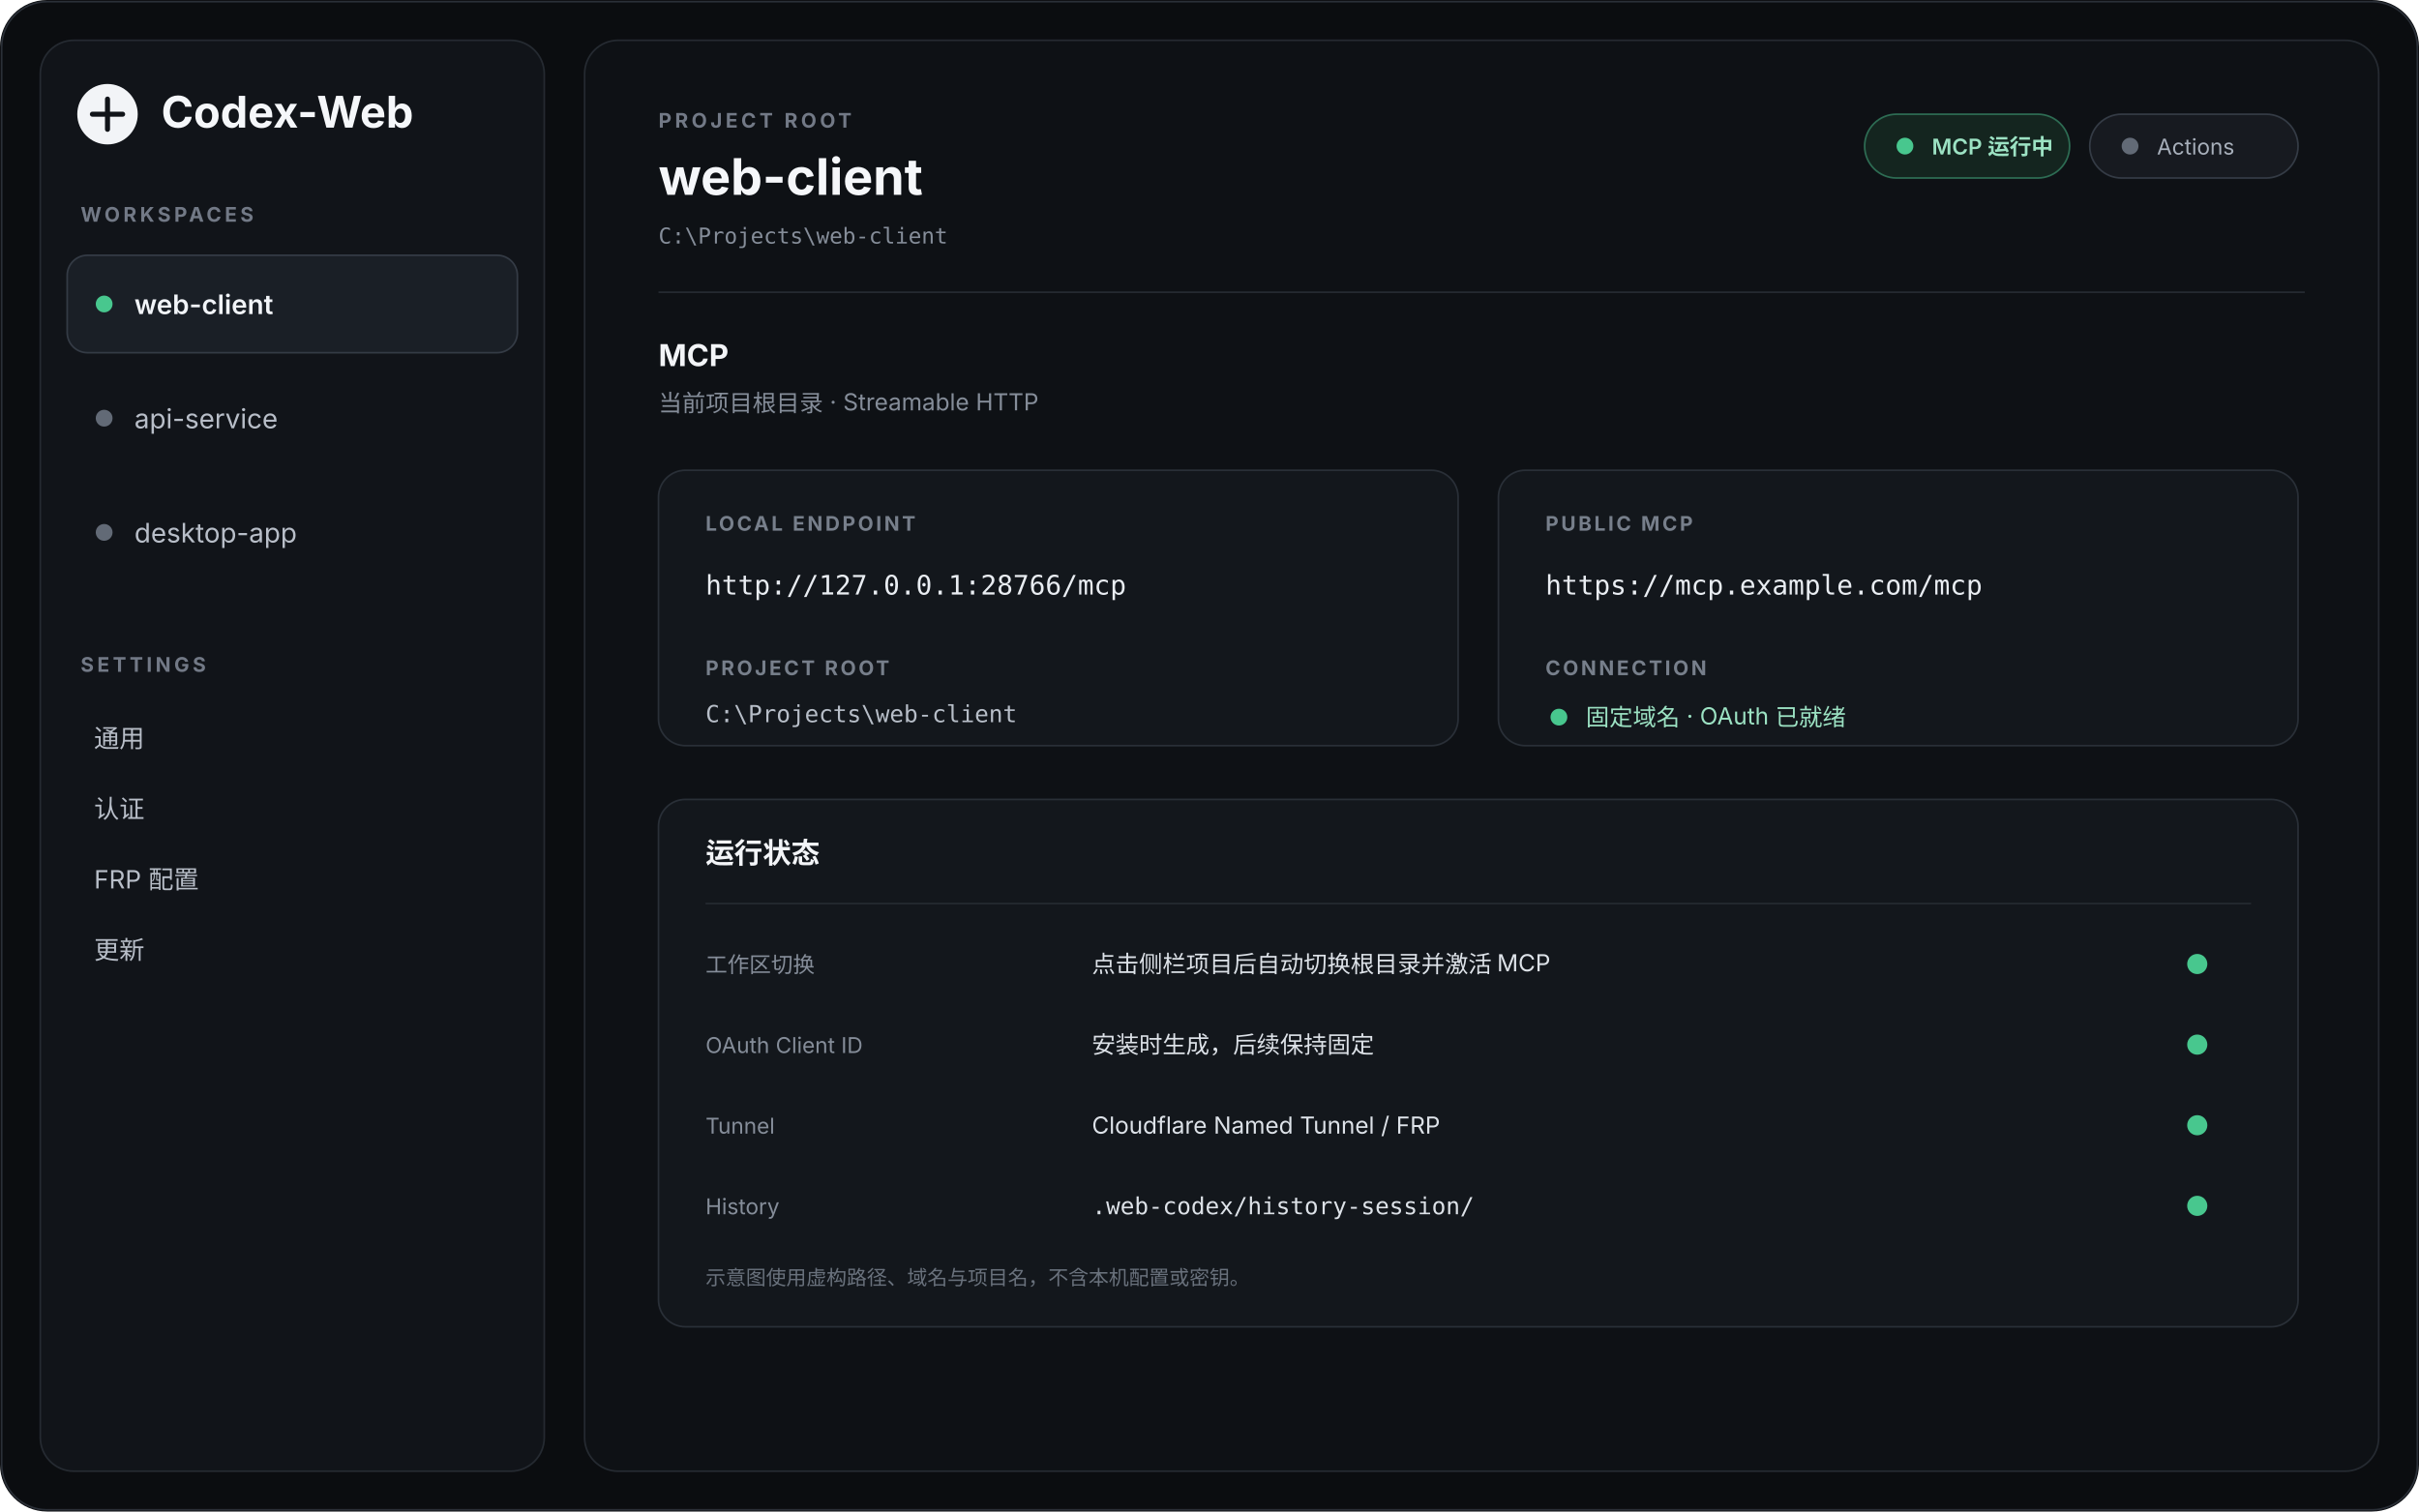
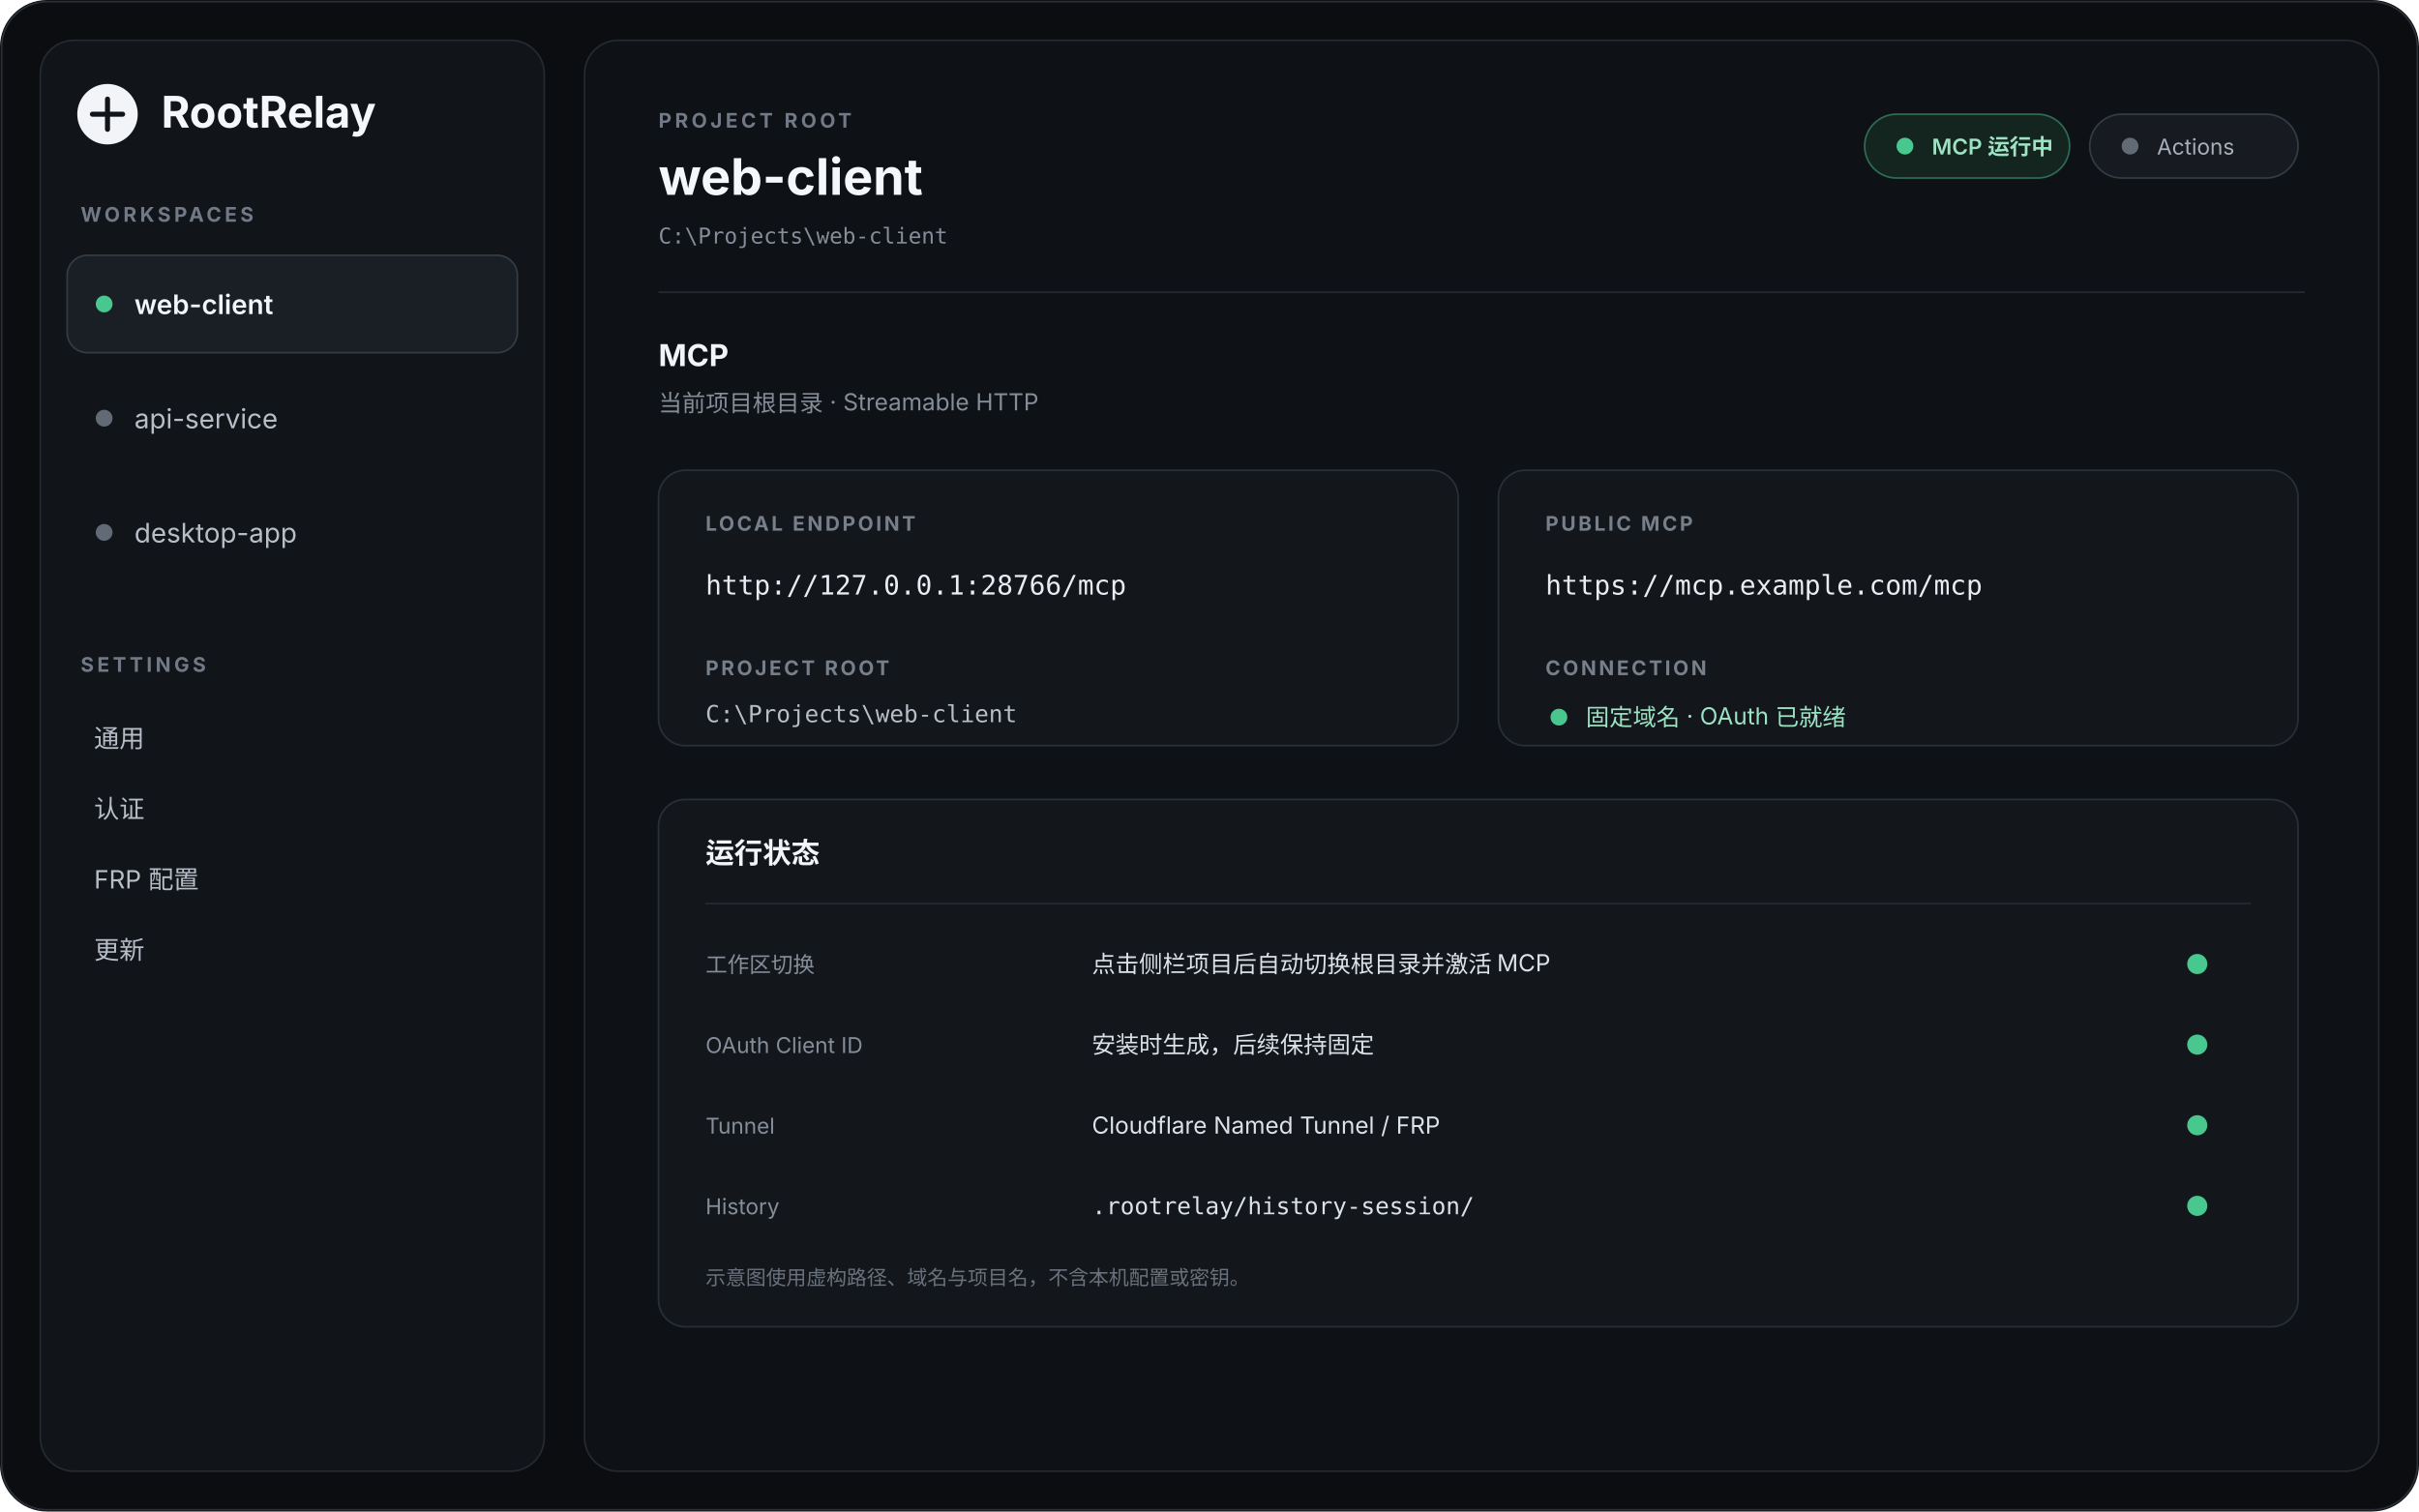
<svg xmlns="http://www.w3.org/2000/svg" width="1440" height="900" viewBox="0 0 1440 900" fill="none">
  <rect width="1440" height="900" rx="28" fill="#0B0D10" />
  <rect x="1" y="1" width="1438" height="898" rx="27" stroke="#2A2F37" />
  <rect x="24" y="24" width="300" height="852" rx="20" fill="#111419" stroke="#252A31" />
  <circle cx="64" cy="68" r="18" fill="#F2F4F7" />
  <path d="M55 68H73M64 59V77" stroke="#111419" stroke-width="3" stroke-linecap="round" />
-   <text x="96" y="76" fill="#F5F7FA" font-family="Inter, Segoe UI, sans-serif" font-size="26" font-weight="700">Codex-Web</text>
+   <text x="96" y="76" fill="#F5F7FA" font-family="Inter, Segoe UI, sans-serif" font-size="26" font-weight="700">RootRelay</text>
  <text x="48" y="132" fill="#727986" font-family="Inter, Segoe UI, sans-serif" font-size="12" font-weight="700" letter-spacing="2">WORKSPACES</text>
  <rect x="40" y="152" width="268" height="58" rx="12" fill="#1A1F26" stroke="#343B45" />
  <circle cx="62" cy="181" r="5" fill="#48C78E" />
  <text x="80" y="187" fill="#F1F4F8" font-family="Inter, Segoe UI, sans-serif" font-size="16" font-weight="600">web-client</text>
  <rect x="40" y="220" width="268" height="58" rx="12" fill="#111419" />
  <circle cx="62" cy="249" r="5" fill="#626A76" />
  <text x="80" y="255" fill="#B8BEC8" font-family="Inter, Segoe UI, sans-serif" font-size="16">api-service</text>
  <rect x="40" y="288" width="268" height="58" rx="12" fill="#111419" />
  <circle cx="62" cy="317" r="5" fill="#626A76" />
  <text x="80" y="323" fill="#B8BEC8" font-family="Inter, Segoe UI, sans-serif" font-size="16">desktop-app</text>
  <text x="48" y="400" fill="#727986" font-family="Inter, Segoe UI, sans-serif" font-size="12" font-weight="700" letter-spacing="2">SETTINGS</text>
  <text x="56" y="445" fill="#B8BEC8" font-family="Inter, Segoe UI, sans-serif" font-size="15">通用</text>
  <text x="56" y="487" fill="#B8BEC8" font-family="Inter, Segoe UI, sans-serif" font-size="15">认证</text>
  <text x="56" y="529" fill="#B8BEC8" font-family="Inter, Segoe UI, sans-serif" font-size="15">FRP 配置</text>
  <text x="56" y="571" fill="#B8BEC8" font-family="Inter, Segoe UI, sans-serif" font-size="15">更新</text>
  <rect x="348" y="24" width="1068" height="852" rx="20" fill="#0E1115" stroke="#252A31" />
  <text x="392" y="76" fill="#727986" font-family="Inter, Segoe UI, sans-serif" font-size="12" font-weight="700" letter-spacing="2">PROJECT ROOT</text>
  <text x="392" y="116" fill="#F5F7FA" font-family="Inter, Segoe UI, sans-serif" font-size="30" font-weight="700">web-client</text>
  <text x="392" y="145" fill="#858D99" font-family="JetBrains Mono, Consolas, monospace" font-size="13">C:\Projects\web-client</text>
  <rect x="1110" y="68" width="122" height="38" rx="19" fill="#14251F" stroke="#2D6C53" />
  <circle cx="1134" cy="87" r="5" fill="#48C78E" />
  <text x="1150" y="92" fill="#9CE2C3" font-family="Inter, Segoe UI, sans-serif" font-size="13" font-weight="600">MCP 运行中</text>
  <rect x="1244" y="68" width="124" height="38" rx="19" fill="#171A20" stroke="#343B45" />
  <circle cx="1268" cy="87" r="5" fill="#626A76" />
  <text x="1284" y="92" fill="#A7AFBA" font-family="Inter, Segoe UI, sans-serif" font-size="13">Actions</text>
  <line x1="392" y1="174" x2="1372" y2="174" stroke="#252A31" />
  <text x="392" y="218" fill="#F2F4F7" font-family="Inter, Segoe UI, sans-serif" font-size="18" font-weight="700">MCP</text>
  <text x="392" y="245" fill="#858D99" font-family="Inter, Segoe UI, sans-serif" font-size="14">当前项目根目录 · Streamable HTTP</text>
  <rect x="392" y="280" width="476" height="164" rx="16" fill="#13171C" stroke="#292F37" />
  <text x="420" y="316" fill="#777F8B" font-family="Inter, Segoe UI, sans-serif" font-size="12" font-weight="700" letter-spacing="1.5">LOCAL ENDPOINT</text>
  <text x="420" y="354" fill="#E9EDF2" font-family="JetBrains Mono, Consolas, monospace" font-size="16">http://127.0.0.1:28766/mcp</text>
  <text x="420" y="402" fill="#777F8B" font-family="Inter, Segoe UI, sans-serif" font-size="12" font-weight="700" letter-spacing="1.5">PROJECT ROOT</text>
  <text x="420" y="430" fill="#B7BEC8" font-family="JetBrains Mono, Consolas, monospace" font-size="14">C:\Projects\web-client</text>
  <rect x="892" y="280" width="476" height="164" rx="16" fill="#13171C" stroke="#292F37" />
  <text x="920" y="316" fill="#777F8B" font-family="Inter, Segoe UI, sans-serif" font-size="12" font-weight="700" letter-spacing="1.5">PUBLIC MCP</text>
  <text x="920" y="354" fill="#E9EDF2" font-family="JetBrains Mono, Consolas, monospace" font-size="16">https://mcp.example.com/mcp</text>
  <text x="920" y="402" fill="#777F8B" font-family="Inter, Segoe UI, sans-serif" font-size="12" font-weight="700" letter-spacing="1.5">CONNECTION</text>
  <circle cx="928" cy="427" r="5" fill="#48C78E" />
  <text x="944" y="432" fill="#9CE2C3" font-family="Inter, Segoe UI, sans-serif" font-size="14">固定域名 · OAuth 已就绪</text>
  <rect x="392" y="476" width="976" height="314" rx="16" fill="#13171C" stroke="#292F37" />
  <text x="420" y="514" fill="#F2F4F7" font-family="Inter, Segoe UI, sans-serif" font-size="17" font-weight="700">运行状态</text>
  <line x1="420" y1="538" x2="1340" y2="538" stroke="#252A31" />
  <text x="420" y="579" fill="#858D99" font-family="Inter, Segoe UI, sans-serif" font-size="13">工作区切换</text>
  <text x="650" y="579" fill="#DDE2E8" font-family="Inter, Segoe UI, sans-serif" font-size="14">点击侧栏项目后自动切换根目录并激活 MCP</text>
  <circle cx="1308" cy="574" r="6" fill="#48C78E" />
  <text x="420" y="627" fill="#858D99" font-family="Inter, Segoe UI, sans-serif" font-size="13">OAuth Client ID</text>
  <text x="650" y="627" fill="#DDE2E8" font-family="Inter, Segoe UI, sans-serif" font-size="14">安装时生成，后续保持固定</text>
  <circle cx="1308" cy="622" r="6" fill="#48C78E" />
  <text x="420" y="675" fill="#858D99" font-family="Inter, Segoe UI, sans-serif" font-size="13">Tunnel</text>
  <text x="650" y="675" fill="#DDE2E8" font-family="Inter, Segoe UI, sans-serif" font-size="14">Cloudflare Named Tunnel / FRP</text>
  <circle cx="1308" cy="670" r="6" fill="#48C78E" />
  <text x="420" y="723" fill="#858D99" font-family="Inter, Segoe UI, sans-serif" font-size="13">History</text>
-   <text x="650" y="723" fill="#DDE2E8" font-family="JetBrains Mono, Consolas, monospace" font-size="14">.web-codex/history-session/</text>
+   <text x="650" y="723" fill="#DDE2E8" font-family="JetBrains Mono, Consolas, monospace" font-size="14">.rootrelay/history-session/</text>
  <circle cx="1308" cy="718" r="6" fill="#48C78E" />
  <text x="420" y="765" fill="#69717C" font-family="Inter, Segoe UI, sans-serif" font-size="12">示意图使用虚构路径、域名与项目名，不含本机配置或密钥。</text>
</svg>
